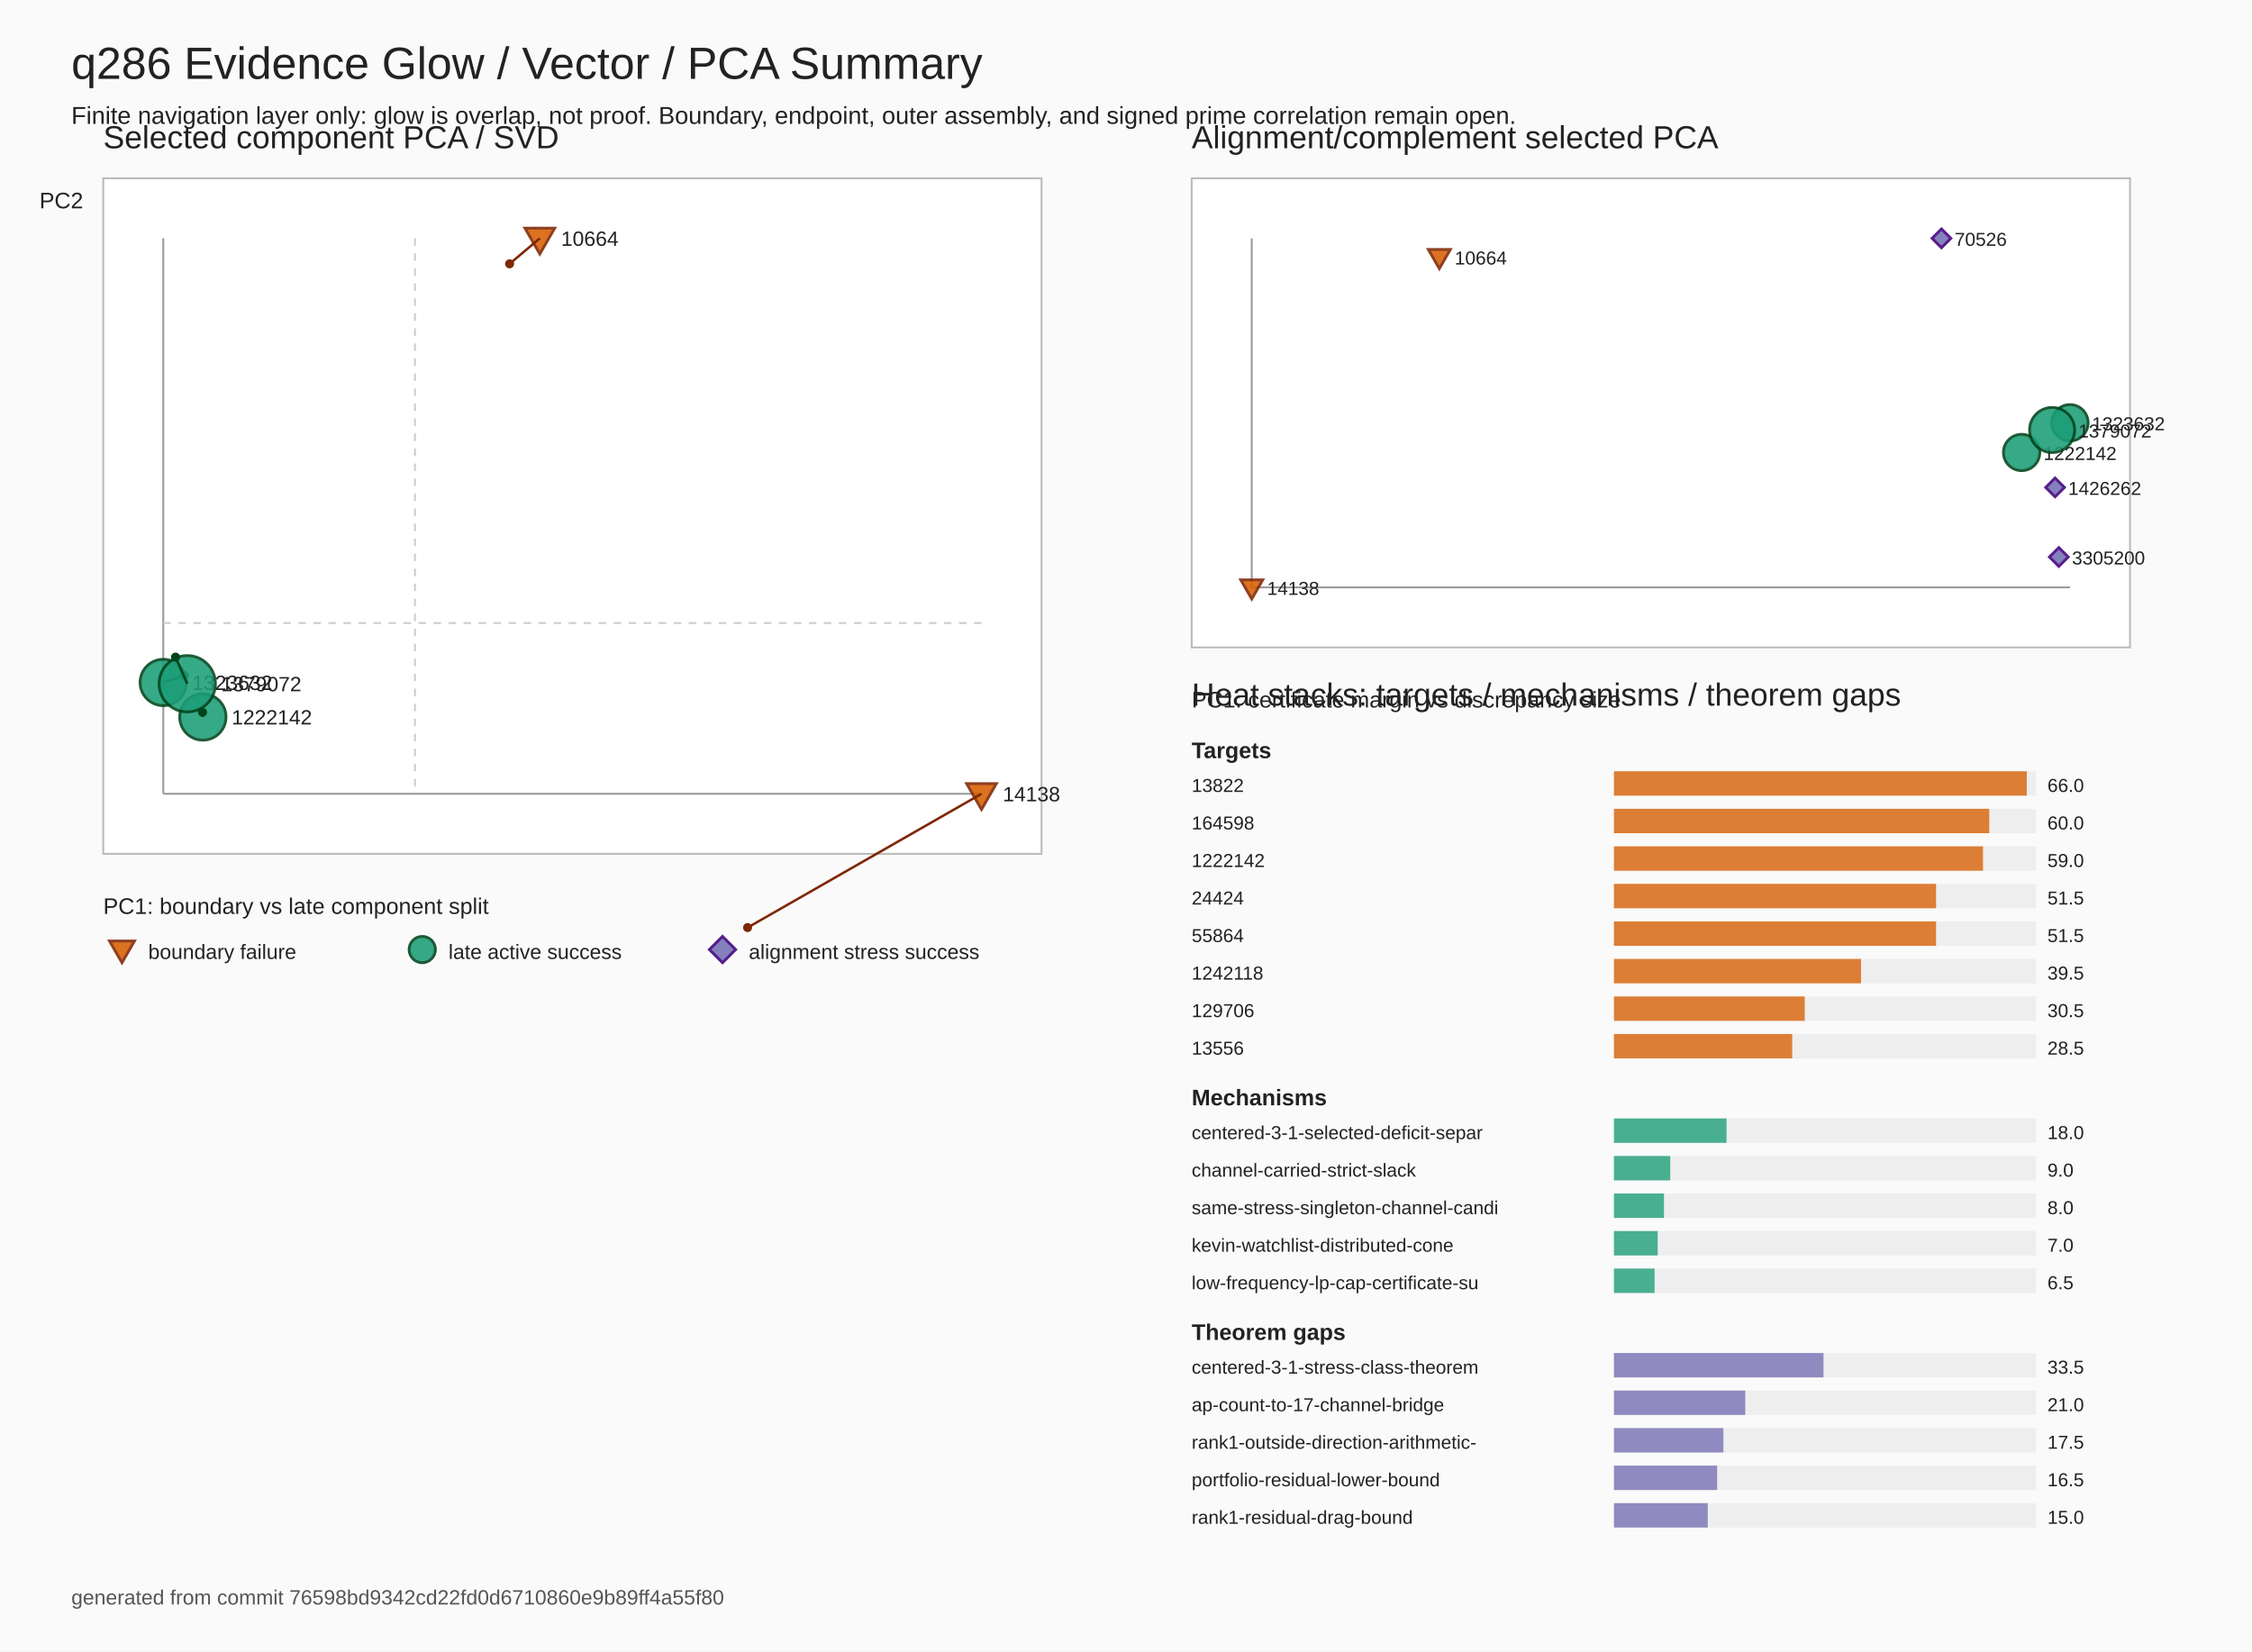
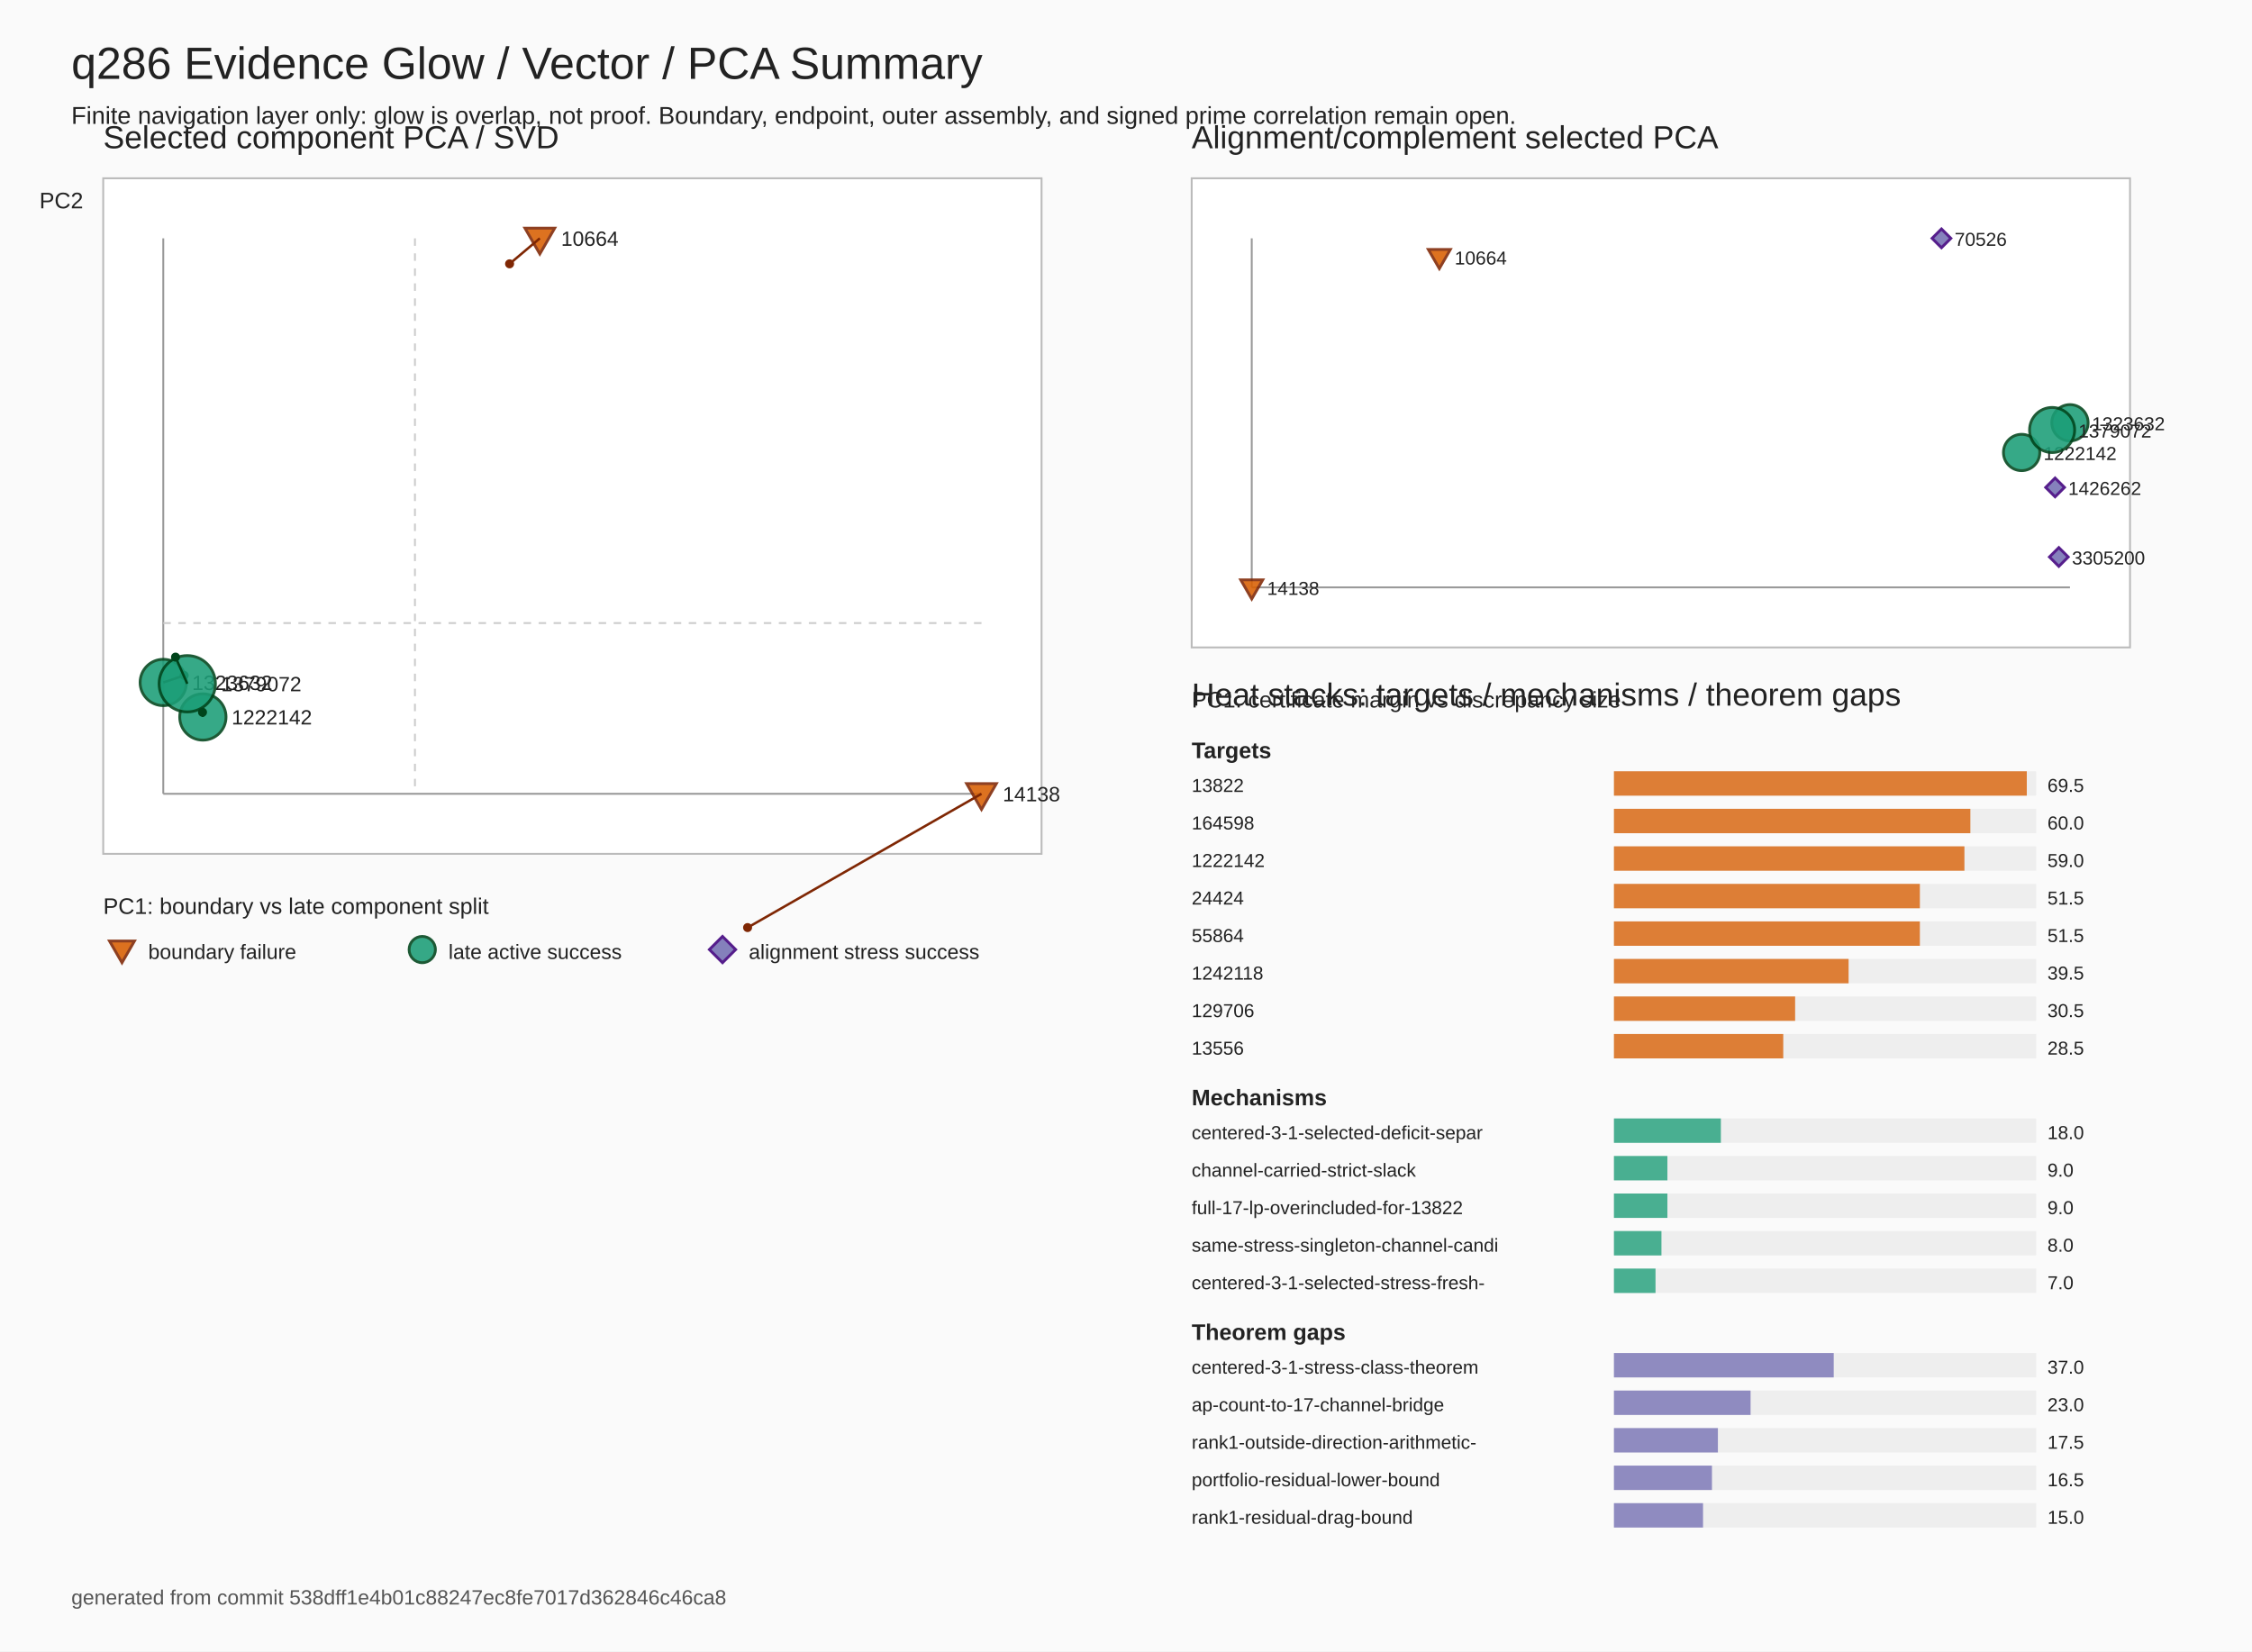
<svg xmlns="http://www.w3.org/2000/svg" width="1200" height="880" viewBox="0 0 1200 880" role="img" aria-labelledby="title desc">
  <rect x="0.00" y="0.00" width="1200.00" height="880.00" fill="#fafafa" stroke="none" opacity="1.0" />
  <text x="38.00" y="42.00" font-size="24" font-family="Arial, sans-serif" font-weight="500" text-anchor="start" fill="#222">q286 Evidence Glow / Vector / PCA Summary</text>
  <text x="38.00" y="66.00" font-size="13" font-family="Arial, sans-serif" font-weight="400" text-anchor="start" fill="#222">Finite navigation layer only: glow is overlap, not proof. Boundary, endpoint, outer assembly, and signed prime correlation remain open.</text>
-   <text x="38.00" y="855.00" font-size="11" font-family="Arial, sans-serif" font-weight="400" text-anchor="start" fill="#555">generated from commit 76598bd9342cd22fd0d6710860e9b89ff4a55f80</text>
+   <text x="38.00" y="855.00" font-size="11" font-family="Arial, sans-serif" font-weight="400" text-anchor="start" fill="#555">generated from commit 538dff1e4b01c88247ec8fe7017d362846c46ca8</text>
  <rect x="55.00" y="95.00" width="500.00" height="360.00" fill="#ffffff" stroke="#bbbbbb" opacity="1.0" />
  <text x="55.00" y="79.00" font-size="17" font-family="Arial, sans-serif" font-weight="500" text-anchor="start" fill="#222">Selected component PCA / SVD</text>
  <text x="55.00" y="487.00" font-size="12" font-family="Arial, sans-serif" font-weight="400" text-anchor="start" fill="#222">PC1: boundary vs late component split</text>
  <text x="21.00" y="111.00" font-size="12" font-family="Arial, sans-serif" font-weight="400" text-anchor="start" fill="#222">PC2</text>
  <line x1="87.00" y1="423.00" x2="523.00" y2="423.00" stroke="#999" stroke-width="1" />
  <line x1="87.00" y1="127.00" x2="87.00" y2="423.00" stroke="#999" stroke-width="1" />
  <line x1="221.11" y1="127.00" x2="221.11" y2="423.00" stroke="#cccccc" stroke-width="1" stroke-dasharray="4 4" />
  <line x1="87.00" y1="332.02" x2="523.00" y2="332.02" stroke="#cccccc" stroke-width="1" stroke-dasharray="4 4" />
  <polygon points="287.65,135.33 279.73,121.58 295.57,121.58" fill="#d95f02" stroke="#7f2704" stroke-width="1.5" opacity="0.88" />
  <text x="298.98" y="131.00" font-size="11" font-family="Arial, sans-serif" font-weight="400" text-anchor="start" fill="#222">10664</text>
  <line x1="287.65" y1="127.00" x2="271.54" y2="140.59" stroke="#7f2704" stroke-width="1.3" />
  <circle cx="271.54" cy="140.59" r="2.4" fill="#7f2704" />
  <polygon points="523.00,431.33 515.08,417.58 530.92,417.58" fill="#d95f02" stroke="#7f2704" stroke-width="1.5" opacity="0.88" />
  <text x="534.33" y="427.00" font-size="11" font-family="Arial, sans-serif" font-weight="400" text-anchor="start" fill="#222">14138</text>
  <line x1="523.00" y1="423.00" x2="398.36" y2="494.29" stroke="#7f2704" stroke-width="1.3" />
  <circle cx="398.36" cy="494.29" r="2.4" fill="#7f2704" />
  <circle cx="108.10" cy="382.06" r="12.33" fill="#1b9e77" stroke="#00441b" stroke-width="1.5" opacity="0.88" />
  <text x="123.43" y="386.06" font-size="11" font-family="Arial, sans-serif" font-weight="400" text-anchor="start" fill="#222">1222142</text>
  <line x1="108.10" y1="382.06" x2="107.91" y2="379.54" stroke="#00441b" stroke-width="1.3" />
  <circle cx="107.91" cy="379.54" r="2.4" fill="#00441b" />
  <circle cx="87.00" cy="363.67" r="12.33" fill="#1b9e77" stroke="#00441b" stroke-width="1.5" opacity="0.88" />
  <text x="102.33" y="367.67" font-size="11" font-family="Arial, sans-serif" font-weight="400" text-anchor="start" fill="#222">1323632</text>
  <line x1="87.00" y1="363.67" x2="98.13" y2="359.93" stroke="#00441b" stroke-width="1.3" />
  <circle cx="98.13" cy="359.93" r="2.4" fill="#00441b" />
  <circle cx="99.79" cy="364.36" r="15.00" fill="#1b9e77" stroke="#00441b" stroke-width="1.5" opacity="0.88" />
  <text x="117.79" y="368.36" font-size="11" font-family="Arial, sans-serif" font-weight="400" text-anchor="start" fill="#222">1379072</text>
  <line x1="99.79" y1="364.36" x2="93.53" y2="350.16" stroke="#00441b" stroke-width="1.3" />
  <circle cx="93.53" cy="350.16" r="2.4" fill="#00441b" />
  <polygon points="65.00,513.00 58.35,501.45 71.65,501.45" fill="#d95f02" stroke="#7f2704" stroke-width="1.5" opacity="0.88" />
  <text x="79.00" y="511.00" font-size="11" font-family="Arial, sans-serif" font-weight="400" text-anchor="start" fill="#222">boundary failure</text>
  <circle cx="225.00" cy="506.00" r="7.00" fill="#1b9e77" stroke="#00441b" stroke-width="1.5" opacity="0.88" />
  <text x="239.00" y="511.00" font-size="11" font-family="Arial, sans-serif" font-weight="400" text-anchor="start" fill="#222">late active success</text>
  <polygon points="385.00,499.00 392.00,506.00 385.00,513.00 378.00,506.00" fill="#7570b3" stroke="#3f007d" stroke-width="1.5" opacity="0.88" />
  <text x="399.00" y="511.00" font-size="11" font-family="Arial, sans-serif" font-weight="400" text-anchor="start" fill="#222">alignment stress success</text>
  <rect x="635.00" y="95.00" width="500.00" height="250.00" fill="#ffffff" stroke="#bbbbbb" opacity="1.0" />
  <text x="635.00" y="79.00" font-size="17" font-family="Arial, sans-serif" font-weight="500" text-anchor="start" fill="#222">Alignment/complement selected PCA</text>
  <text x="635.00" y="377.00" font-size="12" font-family="Arial, sans-serif" font-weight="400" text-anchor="start" fill="#222">PC1: certificate margin vs discrepancy size</text>
  <line x1="667.00" y1="313.00" x2="1103.00" y2="313.00" stroke="#999" stroke-width="1" />
  <line x1="667.00" y1="127.00" x2="667.00" y2="313.00" stroke="#999" stroke-width="1" />
  <polygon points="766.97,143.12 761.11,132.95 772.82,132.95" fill="#d95f02" stroke="#7f2704" stroke-width="1.5" opacity="0.88" />
  <text x="775.13" y="140.95" font-size="10" font-family="Arial, sans-serif" font-weight="400" text-anchor="start" fill="#222">10664</text>
  <polygon points="667.00,319.17 661.14,308.99 672.86,308.99" fill="#d95f02" stroke="#7f2704" stroke-width="1.5" opacity="0.88" />
  <text x="675.17" y="317.00" font-size="10" font-family="Arial, sans-serif" font-weight="400" text-anchor="start" fill="#222">14138</text>
  <polygon points="1034.53,122.00 1039.53,127.00 1034.53,132.00 1029.53,127.00" fill="#7570b3" stroke="#3f007d" stroke-width="1.5" opacity="0.88" />
  <text x="1041.53" y="131.00" font-size="10" font-family="Arial, sans-serif" font-weight="400" text-anchor="start" fill="#222">70526</text>
  <circle cx="1077.24" cy="241.12" r="9.67" fill="#1b9e77" stroke="#00441b" stroke-width="1.5" opacity="0.88" />
  <text x="1088.91" y="245.12" font-size="10" font-family="Arial, sans-serif" font-weight="400" text-anchor="start" fill="#222">1222142</text>
  <circle cx="1103.00" cy="225.29" r="9.67" fill="#1b9e77" stroke="#00441b" stroke-width="1.5" opacity="0.88" />
  <text x="1114.67" y="229.29" font-size="10" font-family="Arial, sans-serif" font-weight="400" text-anchor="start" fill="#222">1323632</text>
  <circle cx="1093.49" cy="229.14" r="12.00" fill="#1b9e77" stroke="#00441b" stroke-width="1.5" opacity="0.88" />
  <text x="1107.49" y="233.14" font-size="10" font-family="Arial, sans-serif" font-weight="400" text-anchor="start" fill="#222">1379072</text>
  <polygon points="1095.07,254.73 1100.07,259.73 1095.07,264.73 1090.07,259.73" fill="#7570b3" stroke="#3f007d" stroke-width="1.5" opacity="0.88" />
  <text x="1102.07" y="263.73" font-size="10" font-family="Arial, sans-serif" font-weight="400" text-anchor="start" fill="#222">1426262</text>
  <polygon points="1097.07,291.80 1102.07,296.80 1097.07,301.80 1092.07,296.80" fill="#7570b3" stroke="#3f007d" stroke-width="1.5" opacity="0.88" />
  <text x="1104.07" y="300.80" font-size="10" font-family="Arial, sans-serif" font-weight="400" text-anchor="start" fill="#222">3305200</text>
  <text x="635.00" y="376.00" font-size="17" font-family="Arial, sans-serif" font-weight="500" text-anchor="start" fill="#222">Heat stacks: targets / mechanisms / theorem gaps</text>
  <text x="635.00" y="404.00" font-size="12" font-family="Arial, sans-serif" font-weight="600" text-anchor="start" fill="#222">Targets</text>
  <text x="635.00" y="422.00" font-size="10" font-family="Arial, sans-serif" font-weight="400" text-anchor="start" fill="#222">13822</text>
  <rect x="860.00" y="411.00" width="225.00" height="13.00" fill="#eeeeee" stroke="none" opacity="1.0" />
  <rect x="860.00" y="411.00" width="220.00" height="13.00" fill="#d95f02" stroke="none" opacity="0.78" />
-   <text x="1091.00" y="422.00" font-size="10" font-family="Arial, sans-serif" font-weight="400" text-anchor="start" fill="#222">66.0</text>
+   <text x="1091.00" y="422.00" font-size="10" font-family="Arial, sans-serif" font-weight="400" text-anchor="start" fill="#222">69.5</text>
  <text x="635.00" y="442.00" font-size="10" font-family="Arial, sans-serif" font-weight="400" text-anchor="start" fill="#222">164598</text>
  <rect x="860.00" y="431.00" width="225.00" height="13.00" fill="#eeeeee" stroke="none" opacity="1.0" />
-   <rect x="860.00" y="431.00" width="200.00" height="13.00" fill="#d95f02" stroke="none" opacity="0.78" />
+   <rect x="860.00" y="431.00" width="189.93" height="13.00" fill="#d95f02" stroke="none" opacity="0.78" />
  <text x="1091.00" y="442.00" font-size="10" font-family="Arial, sans-serif" font-weight="400" text-anchor="start" fill="#222">60.0</text>
  <text x="635.00" y="462.00" font-size="10" font-family="Arial, sans-serif" font-weight="400" text-anchor="start" fill="#222">1222142</text>
  <rect x="860.00" y="451.00" width="225.00" height="13.00" fill="#eeeeee" stroke="none" opacity="1.0" />
-   <rect x="860.00" y="451.00" width="196.67" height="13.00" fill="#d95f02" stroke="none" opacity="0.78" />
+   <rect x="860.00" y="451.00" width="186.76" height="13.00" fill="#d95f02" stroke="none" opacity="0.78" />
  <text x="1091.00" y="462.00" font-size="10" font-family="Arial, sans-serif" font-weight="400" text-anchor="start" fill="#222">59.0</text>
  <text x="635.00" y="482.00" font-size="10" font-family="Arial, sans-serif" font-weight="400" text-anchor="start" fill="#222">24424</text>
  <rect x="860.00" y="471.00" width="225.00" height="13.00" fill="#eeeeee" stroke="none" opacity="1.0" />
-   <rect x="860.00" y="471.00" width="171.67" height="13.00" fill="#d95f02" stroke="none" opacity="0.78" />
+   <rect x="860.00" y="471.00" width="163.02" height="13.00" fill="#d95f02" stroke="none" opacity="0.78" />
  <text x="1091.00" y="482.00" font-size="10" font-family="Arial, sans-serif" font-weight="400" text-anchor="start" fill="#222">51.5</text>
  <text x="635.00" y="502.00" font-size="10" font-family="Arial, sans-serif" font-weight="400" text-anchor="start" fill="#222">55864</text>
  <rect x="860.00" y="491.00" width="225.00" height="13.00" fill="#eeeeee" stroke="none" opacity="1.0" />
-   <rect x="860.00" y="491.00" width="171.67" height="13.00" fill="#d95f02" stroke="none" opacity="0.78" />
+   <rect x="860.00" y="491.00" width="163.02" height="13.00" fill="#d95f02" stroke="none" opacity="0.78" />
  <text x="1091.00" y="502.00" font-size="10" font-family="Arial, sans-serif" font-weight="400" text-anchor="start" fill="#222">51.5</text>
  <text x="635.00" y="522.00" font-size="10" font-family="Arial, sans-serif" font-weight="400" text-anchor="start" fill="#222">1242118</text>
  <rect x="860.00" y="511.00" width="225.00" height="13.00" fill="#eeeeee" stroke="none" opacity="1.0" />
-   <rect x="860.00" y="511.00" width="131.67" height="13.00" fill="#d95f02" stroke="none" opacity="0.78" />
+   <rect x="860.00" y="511.00" width="125.04" height="13.00" fill="#d95f02" stroke="none" opacity="0.78" />
  <text x="1091.00" y="522.00" font-size="10" font-family="Arial, sans-serif" font-weight="400" text-anchor="start" fill="#222">39.5</text>
  <text x="635.00" y="542.00" font-size="10" font-family="Arial, sans-serif" font-weight="400" text-anchor="start" fill="#222">129706</text>
  <rect x="860.00" y="531.00" width="225.00" height="13.00" fill="#eeeeee" stroke="none" opacity="1.0" />
-   <rect x="860.00" y="531.00" width="101.67" height="13.00" fill="#d95f02" stroke="none" opacity="0.78" />
+   <rect x="860.00" y="531.00" width="96.55" height="13.00" fill="#d95f02" stroke="none" opacity="0.78" />
  <text x="1091.00" y="542.00" font-size="10" font-family="Arial, sans-serif" font-weight="400" text-anchor="start" fill="#222">30.5</text>
  <text x="635.00" y="562.00" font-size="10" font-family="Arial, sans-serif" font-weight="400" text-anchor="start" fill="#222">13556</text>
  <rect x="860.00" y="551.00" width="225.00" height="13.00" fill="#eeeeee" stroke="none" opacity="1.0" />
-   <rect x="860.00" y="551.00" width="95.00" height="13.00" fill="#d95f02" stroke="none" opacity="0.78" />
+   <rect x="860.00" y="551.00" width="90.22" height="13.00" fill="#d95f02" stroke="none" opacity="0.78" />
  <text x="1091.00" y="562.00" font-size="10" font-family="Arial, sans-serif" font-weight="400" text-anchor="start" fill="#222">28.5</text>
  <text x="635.00" y="589.00" font-size="12" font-family="Arial, sans-serif" font-weight="600" text-anchor="start" fill="#222">Mechanisms</text>
  <text x="635.00" y="607.00" font-size="10" font-family="Arial, sans-serif" font-weight="400" text-anchor="start" fill="#222">centered-3-1-selected-deficit-separ</text>
  <rect x="860.00" y="596.00" width="225.00" height="13.00" fill="#eeeeee" stroke="none" opacity="1.0" />
-   <rect x="860.00" y="596.00" width="60.00" height="13.00" fill="#1b9e77" stroke="none" opacity="0.78" />
+   <rect x="860.00" y="596.00" width="56.98" height="13.00" fill="#1b9e77" stroke="none" opacity="0.78" />
  <text x="1091.00" y="607.00" font-size="10" font-family="Arial, sans-serif" font-weight="400" text-anchor="start" fill="#222">18.0</text>
  <text x="635.00" y="627.00" font-size="10" font-family="Arial, sans-serif" font-weight="400" text-anchor="start" fill="#222">channel-carried-strict-slack</text>
  <rect x="860.00" y="616.00" width="225.00" height="13.00" fill="#eeeeee" stroke="none" opacity="1.0" />
-   <rect x="860.00" y="616.00" width="30.00" height="13.00" fill="#1b9e77" stroke="none" opacity="0.78" />
+   <rect x="860.00" y="616.00" width="28.49" height="13.00" fill="#1b9e77" stroke="none" opacity="0.78" />
  <text x="1091.00" y="627.00" font-size="10" font-family="Arial, sans-serif" font-weight="400" text-anchor="start" fill="#222">9.0</text>
-   <text x="635.00" y="647.00" font-size="10" font-family="Arial, sans-serif" font-weight="400" text-anchor="start" fill="#222">same-stress-singleton-channel-candi</text>
+   <text x="635.00" y="647.00" font-size="10" font-family="Arial, sans-serif" font-weight="400" text-anchor="start" fill="#222">full-17-lp-overincluded-for-13822</text>
  <rect x="860.00" y="636.00" width="225.00" height="13.00" fill="#eeeeee" stroke="none" opacity="1.0" />
-   <rect x="860.00" y="636.00" width="26.67" height="13.00" fill="#1b9e77" stroke="none" opacity="0.78" />
-   <text x="1091.00" y="647.00" font-size="10" font-family="Arial, sans-serif" font-weight="400" text-anchor="start" fill="#222">8.0</text>
-   <text x="635.00" y="667.00" font-size="10" font-family="Arial, sans-serif" font-weight="400" text-anchor="start" fill="#222">kevin-watchlist-distributed-cone</text>
+   <rect x="860.00" y="636.00" width="28.49" height="13.00" fill="#1b9e77" stroke="none" opacity="0.78" />
+   <text x="1091.00" y="647.00" font-size="10" font-family="Arial, sans-serif" font-weight="400" text-anchor="start" fill="#222">9.0</text>
+   <text x="635.00" y="667.00" font-size="10" font-family="Arial, sans-serif" font-weight="400" text-anchor="start" fill="#222">same-stress-singleton-channel-candi</text>
  <rect x="860.00" y="656.00" width="225.00" height="13.00" fill="#eeeeee" stroke="none" opacity="1.0" />
-   <rect x="860.00" y="656.00" width="23.33" height="13.00" fill="#1b9e77" stroke="none" opacity="0.78" />
-   <text x="1091.00" y="667.00" font-size="10" font-family="Arial, sans-serif" font-weight="400" text-anchor="start" fill="#222">7.0</text>
-   <text x="635.00" y="687.00" font-size="10" font-family="Arial, sans-serif" font-weight="400" text-anchor="start" fill="#222">low-frequency-lp-cap-certificate-su</text>
+   <rect x="860.00" y="656.00" width="25.32" height="13.00" fill="#1b9e77" stroke="none" opacity="0.78" />
+   <text x="1091.00" y="667.00" font-size="10" font-family="Arial, sans-serif" font-weight="400" text-anchor="start" fill="#222">8.0</text>
+   <text x="635.00" y="687.00" font-size="10" font-family="Arial, sans-serif" font-weight="400" text-anchor="start" fill="#222">centered-3-1-selected-stress-fresh-</text>
  <rect x="860.00" y="676.00" width="225.00" height="13.00" fill="#eeeeee" stroke="none" opacity="1.0" />
-   <rect x="860.00" y="676.00" width="21.67" height="13.00" fill="#1b9e77" stroke="none" opacity="0.78" />
-   <text x="1091.00" y="687.00" font-size="10" font-family="Arial, sans-serif" font-weight="400" text-anchor="start" fill="#222">6.5</text>
+   <rect x="860.00" y="676.00" width="22.16" height="13.00" fill="#1b9e77" stroke="none" opacity="0.78" />
+   <text x="1091.00" y="687.00" font-size="10" font-family="Arial, sans-serif" font-weight="400" text-anchor="start" fill="#222">7.0</text>
  <text x="635.00" y="714.00" font-size="12" font-family="Arial, sans-serif" font-weight="600" text-anchor="start" fill="#222">Theorem gaps</text>
  <text x="635.00" y="732.00" font-size="10" font-family="Arial, sans-serif" font-weight="400" text-anchor="start" fill="#222">centered-3-1-stress-class-theorem</text>
  <rect x="860.00" y="721.00" width="225.00" height="13.00" fill="#eeeeee" stroke="none" opacity="1.0" />
-   <rect x="860.00" y="721.00" width="111.67" height="13.00" fill="#7570b3" stroke="none" opacity="0.78" />
-   <text x="1091.00" y="732.00" font-size="10" font-family="Arial, sans-serif" font-weight="400" text-anchor="start" fill="#222">33.5</text>
+   <rect x="860.00" y="721.00" width="117.12" height="13.00" fill="#7570b3" stroke="none" opacity="0.78" />
+   <text x="1091.00" y="732.00" font-size="10" font-family="Arial, sans-serif" font-weight="400" text-anchor="start" fill="#222">37.0</text>
  <text x="635.00" y="752.00" font-size="10" font-family="Arial, sans-serif" font-weight="400" text-anchor="start" fill="#222">ap-count-to-17-channel-bridge</text>
  <rect x="860.00" y="741.00" width="225.00" height="13.00" fill="#eeeeee" stroke="none" opacity="1.0" />
-   <rect x="860.00" y="741.00" width="70.00" height="13.00" fill="#7570b3" stroke="none" opacity="0.78" />
-   <text x="1091.00" y="752.00" font-size="10" font-family="Arial, sans-serif" font-weight="400" text-anchor="start" fill="#222">21.0</text>
+   <rect x="860.00" y="741.00" width="72.81" height="13.00" fill="#7570b3" stroke="none" opacity="0.78" />
+   <text x="1091.00" y="752.00" font-size="10" font-family="Arial, sans-serif" font-weight="400" text-anchor="start" fill="#222">23.0</text>
  <text x="635.00" y="772.00" font-size="10" font-family="Arial, sans-serif" font-weight="400" text-anchor="start" fill="#222">rank1-outside-direction-arithmetic-</text>
  <rect x="860.00" y="761.00" width="225.00" height="13.00" fill="#eeeeee" stroke="none" opacity="1.0" />
-   <rect x="860.00" y="761.00" width="58.33" height="13.00" fill="#7570b3" stroke="none" opacity="0.78" />
+   <rect x="860.00" y="761.00" width="55.40" height="13.00" fill="#7570b3" stroke="none" opacity="0.78" />
  <text x="1091.00" y="772.00" font-size="10" font-family="Arial, sans-serif" font-weight="400" text-anchor="start" fill="#222">17.5</text>
  <text x="635.00" y="792.00" font-size="10" font-family="Arial, sans-serif" font-weight="400" text-anchor="start" fill="#222">portfolio-residual-lower-bound</text>
  <rect x="860.00" y="781.00" width="225.00" height="13.00" fill="#eeeeee" stroke="none" opacity="1.0" />
-   <rect x="860.00" y="781.00" width="55.00" height="13.00" fill="#7570b3" stroke="none" opacity="0.78" />
+   <rect x="860.00" y="781.00" width="52.23" height="13.00" fill="#7570b3" stroke="none" opacity="0.78" />
  <text x="1091.00" y="792.00" font-size="10" font-family="Arial, sans-serif" font-weight="400" text-anchor="start" fill="#222">16.5</text>
  <text x="635.00" y="812.00" font-size="10" font-family="Arial, sans-serif" font-weight="400" text-anchor="start" fill="#222">rank1-residual-drag-bound</text>
  <rect x="860.00" y="801.00" width="225.00" height="13.00" fill="#eeeeee" stroke="none" opacity="1.0" />
-   <rect x="860.00" y="801.00" width="50.00" height="13.00" fill="#7570b3" stroke="none" opacity="0.78" />
+   <rect x="860.00" y="801.00" width="47.48" height="13.00" fill="#7570b3" stroke="none" opacity="0.78" />
  <text x="1091.00" y="812.00" font-size="10" font-family="Arial, sans-serif" font-weight="400" text-anchor="start" fill="#222">15.0</text>
</svg>
